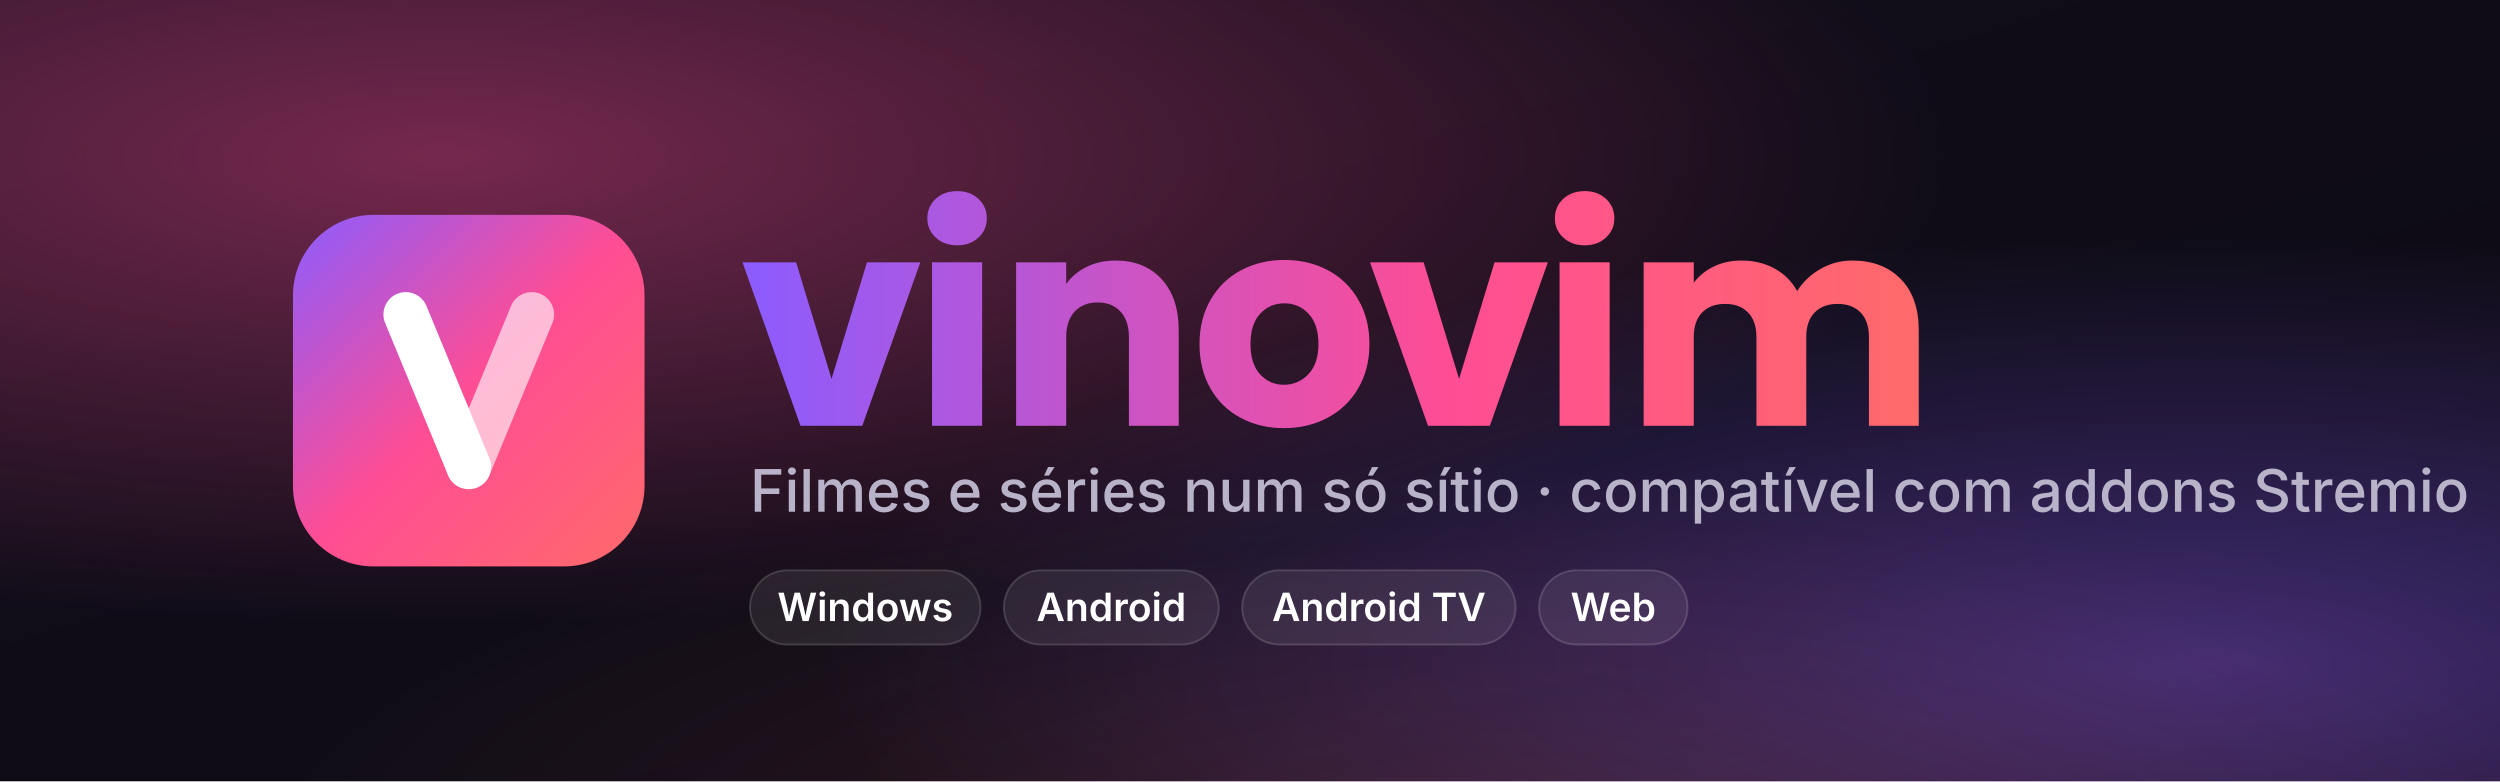
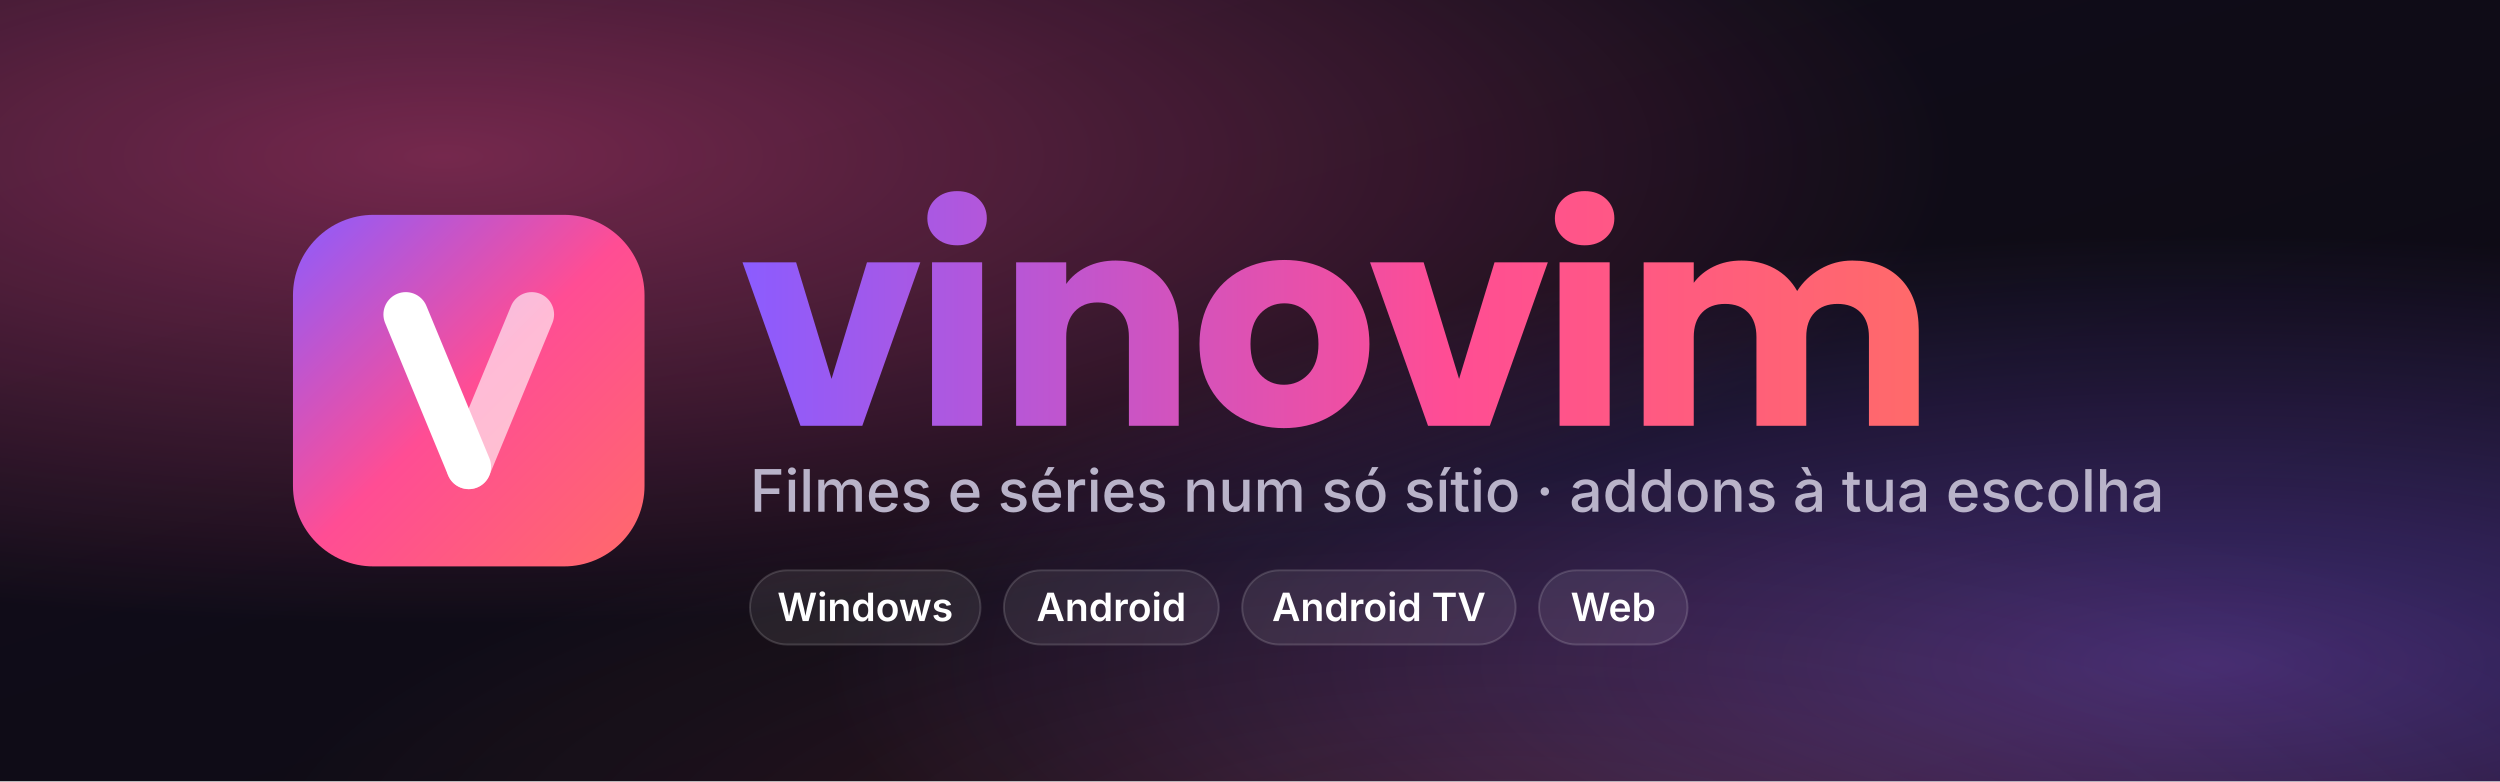
<svg xmlns="http://www.w3.org/2000/svg" viewBox="0 0 1280 400" width="1280" height="400">
  <defs>
    <linearGradient id="bg" x1="0" y1="0" x2="1" y2="1">
      <stop offset="0" stop-color="#120e1c" />
      <stop offset="1" stop-color="#0c0a12" />
    </linearGradient>
    <radialGradient id="glow1" cx="0.18" cy="0.2" r="0.6">
      <stop offset="0" stop-color="#ff4d94" stop-opacity=".42" />
      <stop offset="1" stop-color="#ff4d94" stop-opacity="0" />
    </radialGradient>
    <radialGradient id="glow2" cx="0.88" cy="0.85" r="0.55">
      <stop offset="0" stop-color="#8b5cff" stop-opacity=".4" />
      <stop offset="1" stop-color="#8b5cff" stop-opacity="0" />
    </radialGradient>
    <radialGradient id="glow3" cx="0.6" cy="1.1" r="0.5">
      <stop offset="0" stop-color="#ff6a6a" stop-opacity=".16" />
      <stop offset="1" stop-color="#ff6a6a" stop-opacity="0" />
    </radialGradient>
    <linearGradient id="icon" x1="0" y1="0" x2="1" y2="1">
      <stop offset="0" stop-color="#8b5cff" />
      <stop offset=".5" stop-color="#ff4d94" />
      <stop offset="1" stop-color="#ff6a6a" />
    </linearGradient>
    <linearGradient id="nome" gradientUnits="userSpaceOnUse" x1="8" y1="0" x2="4026" y2="0">
      <stop offset="0" stop-color="#8b5cff" />
      <stop offset=".6" stop-color="#ff4d94" />
      <stop offset="1" stop-color="#ff6a6a" />
    </linearGradient>
  </defs>
  <rect width="1280" height="400" fill="url(#bg)" />
  <rect width="1280" height="400" fill="url(#glow1)" />
  <rect width="1280" height="400" fill="url(#glow2)" />
  <rect width="1280" height="400" fill="url(#glow3)" />
  <g transform="translate(150 110) scale(3.75)">
    <rect width="48" height="48" rx="11" fill="url(#icon)" />
    <path d="M32.6 13.6 24 34.4" fill="none" stroke="#fff" stroke-opacity=".62" stroke-width="6.1" stroke-linecap="round" />
    <path d="M15.4 13.6 24 34.4" fill="none" stroke="#fff" stroke-width="6.1" stroke-linecap="round" />
  </g>
  <g transform="translate(378.8 218.0) scale(0.15)" fill="url(#nome)">
    <path d="M313 -160 434 -558H616L418 0H207L9 -558H192Z" />
    <path d="M827 -558V0H656V-558Z" />
    <path d="M640 -708Q640 -748 668.5 -774.5Q697 -801 742 -801Q786 -801 814.5 -774.5Q843 -748 843 -708Q843 -669 814.5 -642.5Q786 -616 742 -616Q697 -616 668.5 -642.5Q640 -669 640 -708Z" />
    <path d="M1498 -326V0H1328V-303Q1328 -359 1299 -390Q1270 -421 1221 -421Q1172 -421 1143 -390Q1114 -359 1114 -303V0H943V-558H1114V-484Q1140 -521 1184 -542.5Q1228 -564 1283 -564Q1381 -564 1439.5 -500.5Q1498 -437 1498 -326Z" />
    <path d="M1569 -279Q1569 -365 1607 -430.5Q1645 -496 1711 -531Q1777 -566 1859 -566Q1941 -566 2007 -531Q2073 -496 2111 -430.5Q2149 -365 2149 -279Q2149 -193 2110.5 -127.5Q2072 -62 2005.5 -27Q1939 8 1857 8Q1775 8 1709.5 -27Q1644 -62 1606.5 -127Q1569 -192 1569 -279ZM1975 -279Q1975 -346 1941.5 -382Q1908 -418 1859 -418Q1809 -418 1776 -382.5Q1743 -347 1743 -279Q1743 -212 1775.5 -176Q1808 -140 1857 -140Q1906 -140 1940.5 -176Q1975 -212 1975 -279Z" />
    <path d="M2455 -160 2576 -558H2758L2560 0H2349L2151 -558H2334Z" />
    <path d="M2969 -558V0H2798V-558Z" />
    <path d="M2782 -708Q2782 -748 2810.5 -774.5Q2839 -801 2884 -801Q2928 -801 2956.5 -774.5Q2985 -748 2985 -708Q2985 -669 2956.5 -642.5Q2928 -616 2884 -616Q2839 -616 2810.5 -642.5Q2782 -669 2782 -708Z" />
    <path d="M4024 -326V0H3854V-303Q3854 -357 3825.5 -386.5Q3797 -416 3747 -416Q3697 -416 3668.5 -386.5Q3640 -357 3640 -303V0H3470V-303Q3470 -357 3441.5 -386.5Q3413 -416 3363 -416Q3313 -416 3284.5 -386.5Q3256 -357 3256 -303V0H3085V-558H3256V-488Q3282 -523 3324 -543.5Q3366 -564 3419 -564Q3482 -564 3531.5 -537Q3581 -510 3609 -460Q3638 -506 3688 -535Q3738 -564 3797 -564Q3901 -564 3962.5 -501Q4024 -438 4024 -326Z" />
  </g>
-   <text x="384" y="262" font-family="Segoe UI, Inter, Helvetica, Arial, sans-serif" font-size="30" font-weight="500" fill="#b9b3c9">Filmes e séries num só sítio · compatível com addons Stremio</text>
+   <text x="384" y="262" font-family="Segoe UI, Inter, Helvetica, Arial, sans-serif" font-size="30" font-weight="500" fill="#b9b3c9">Filmes e séries num só sítio · addons à tua escolha</text>
  <g font-family="Segoe UI, Inter, Helvetica, Arial, sans-serif" font-size="20" font-weight="600" fill="#ffffff">
    <rect x="384" y="292" width="118" height="38" rx="19" fill="#ffffff" fill-opacity=".08" stroke="#ffffff" stroke-opacity=".15" />
    <text x="443" y="318" text-anchor="middle">Windows</text>
    <rect x="514" y="292" width="110" height="38" rx="19" fill="#ffffff" fill-opacity=".08" stroke="#ffffff" stroke-opacity=".15" />
    <text x="569" y="318" text-anchor="middle">Android</text>
    <rect x="636" y="292" width="140" height="38" rx="19" fill="#ffffff" fill-opacity=".08" stroke="#ffffff" stroke-opacity=".15" />
    <text x="706" y="318" text-anchor="middle">Android TV</text>
    <rect x="788" y="292" width="76" height="38" rx="19" fill="#ffffff" fill-opacity=".08" stroke="#ffffff" stroke-opacity=".15" />
    <text x="826" y="318" text-anchor="middle">Web</text>
  </g>
</svg>
